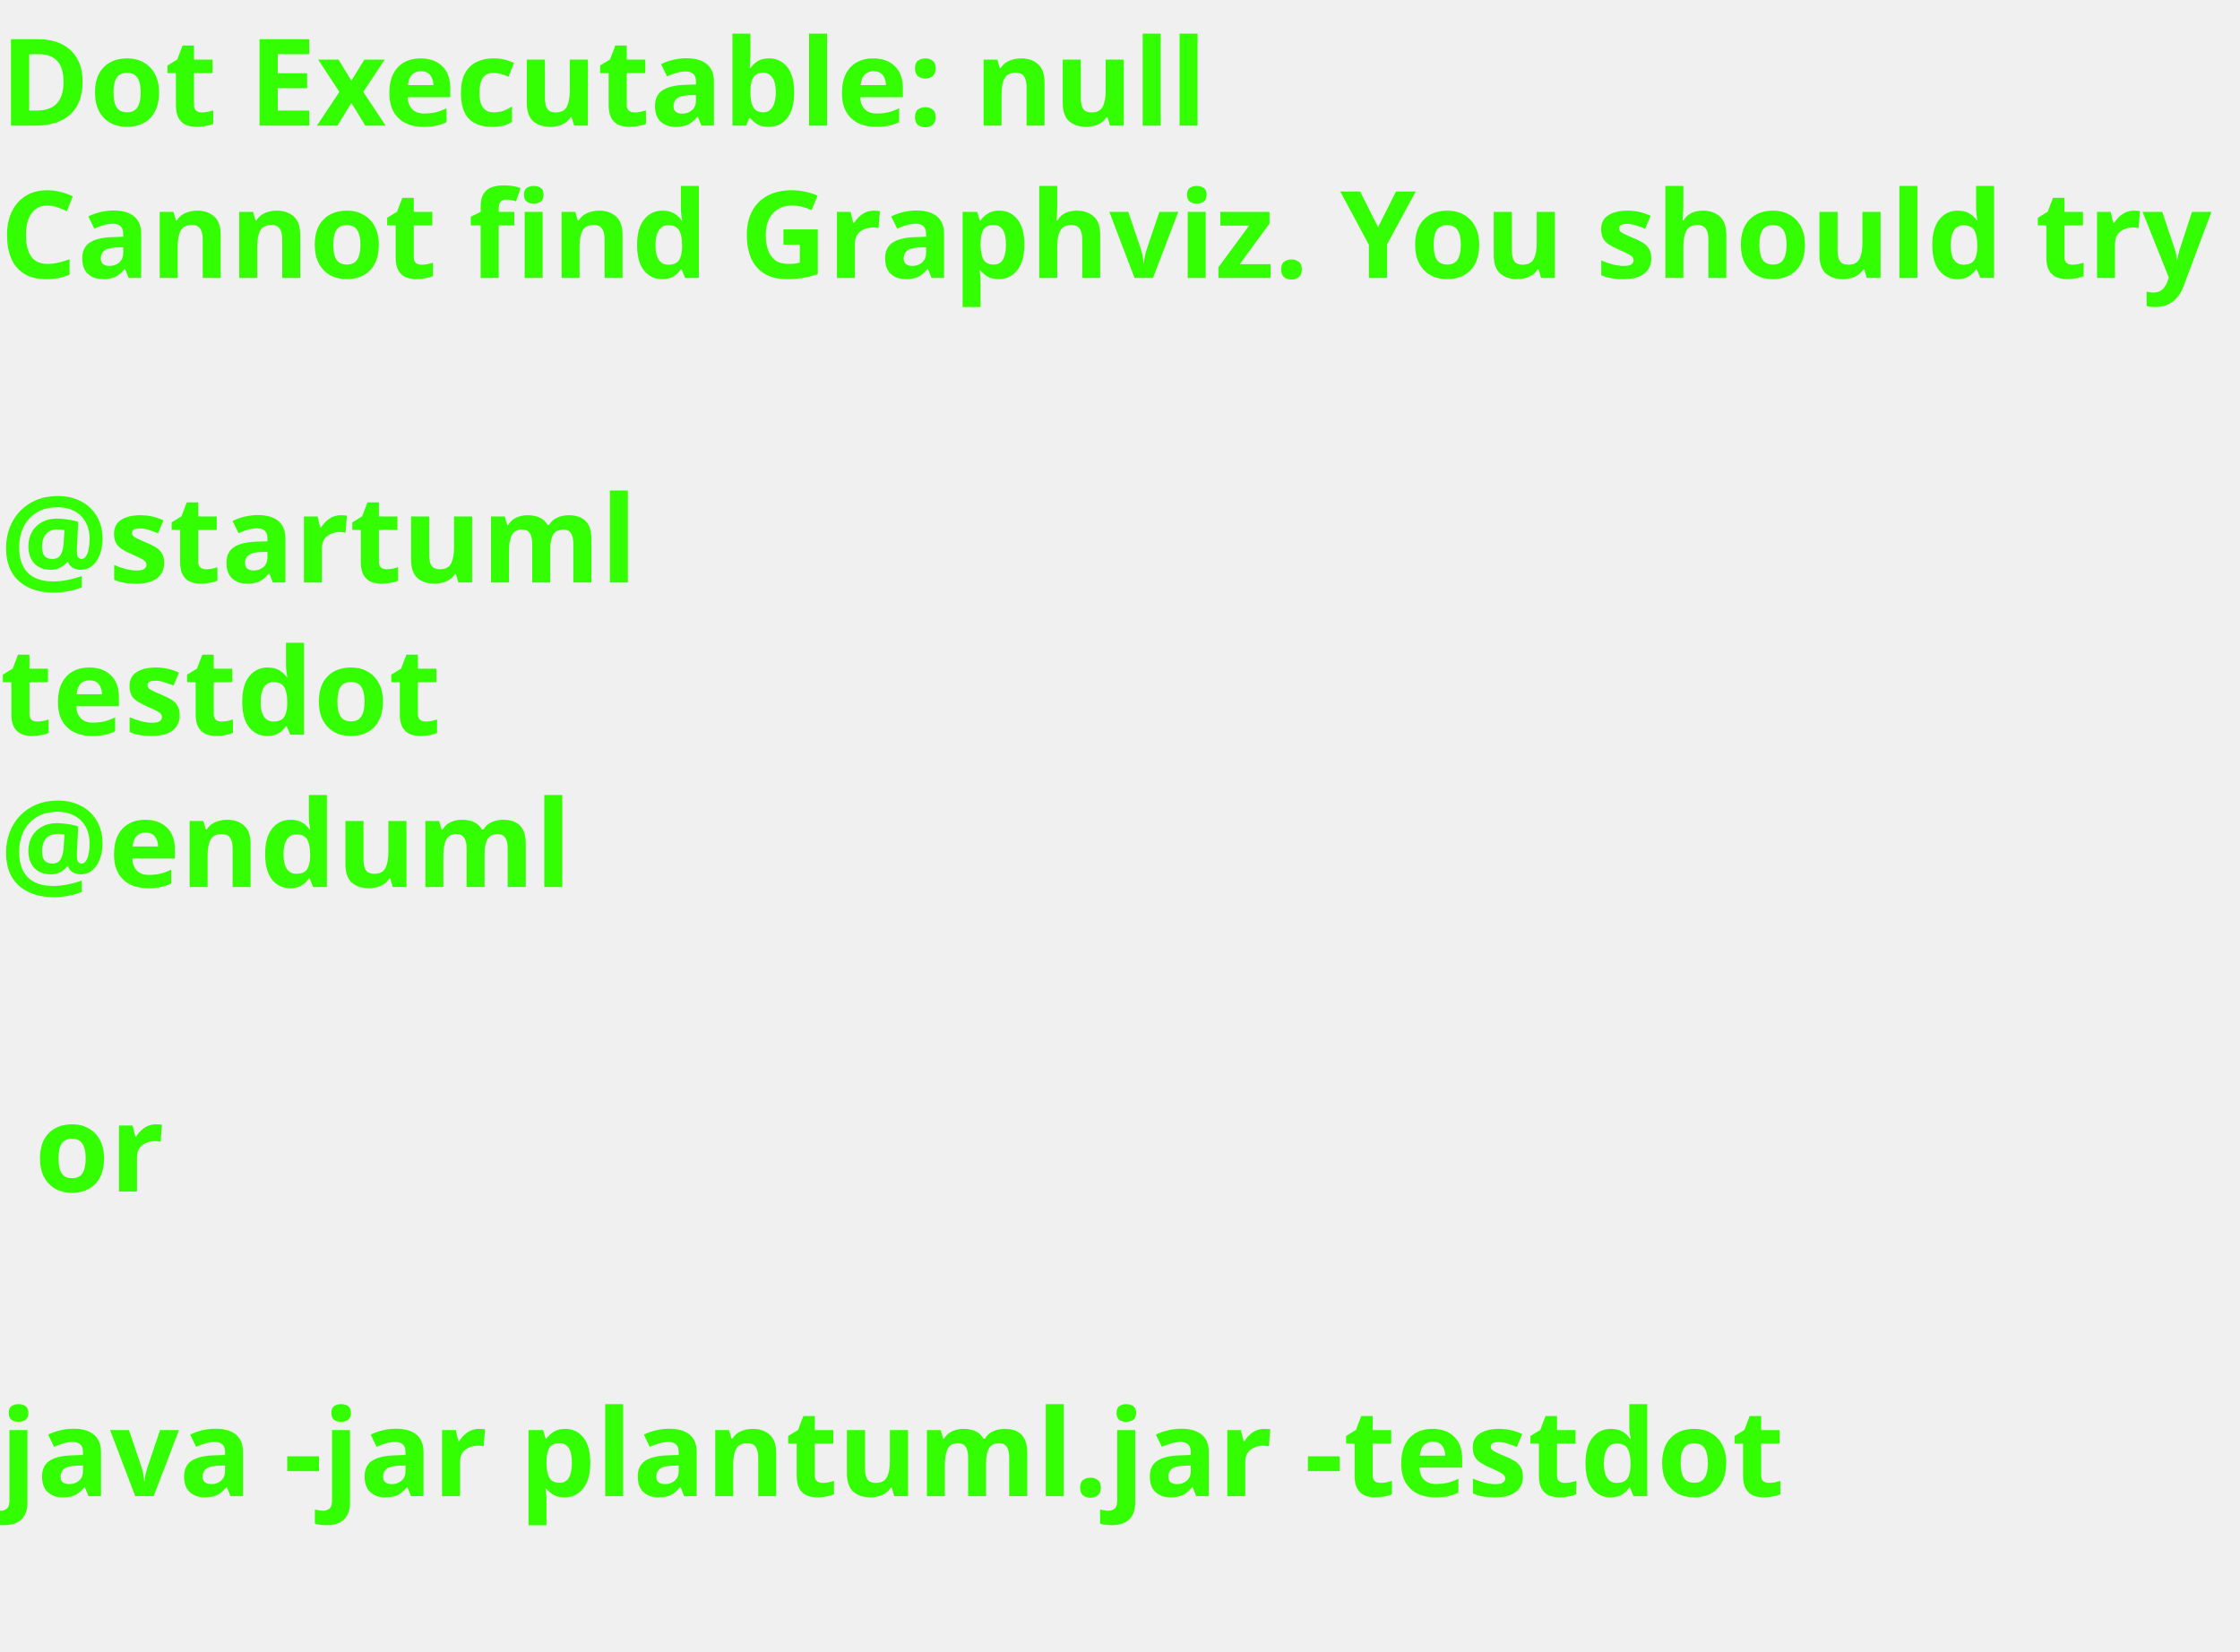
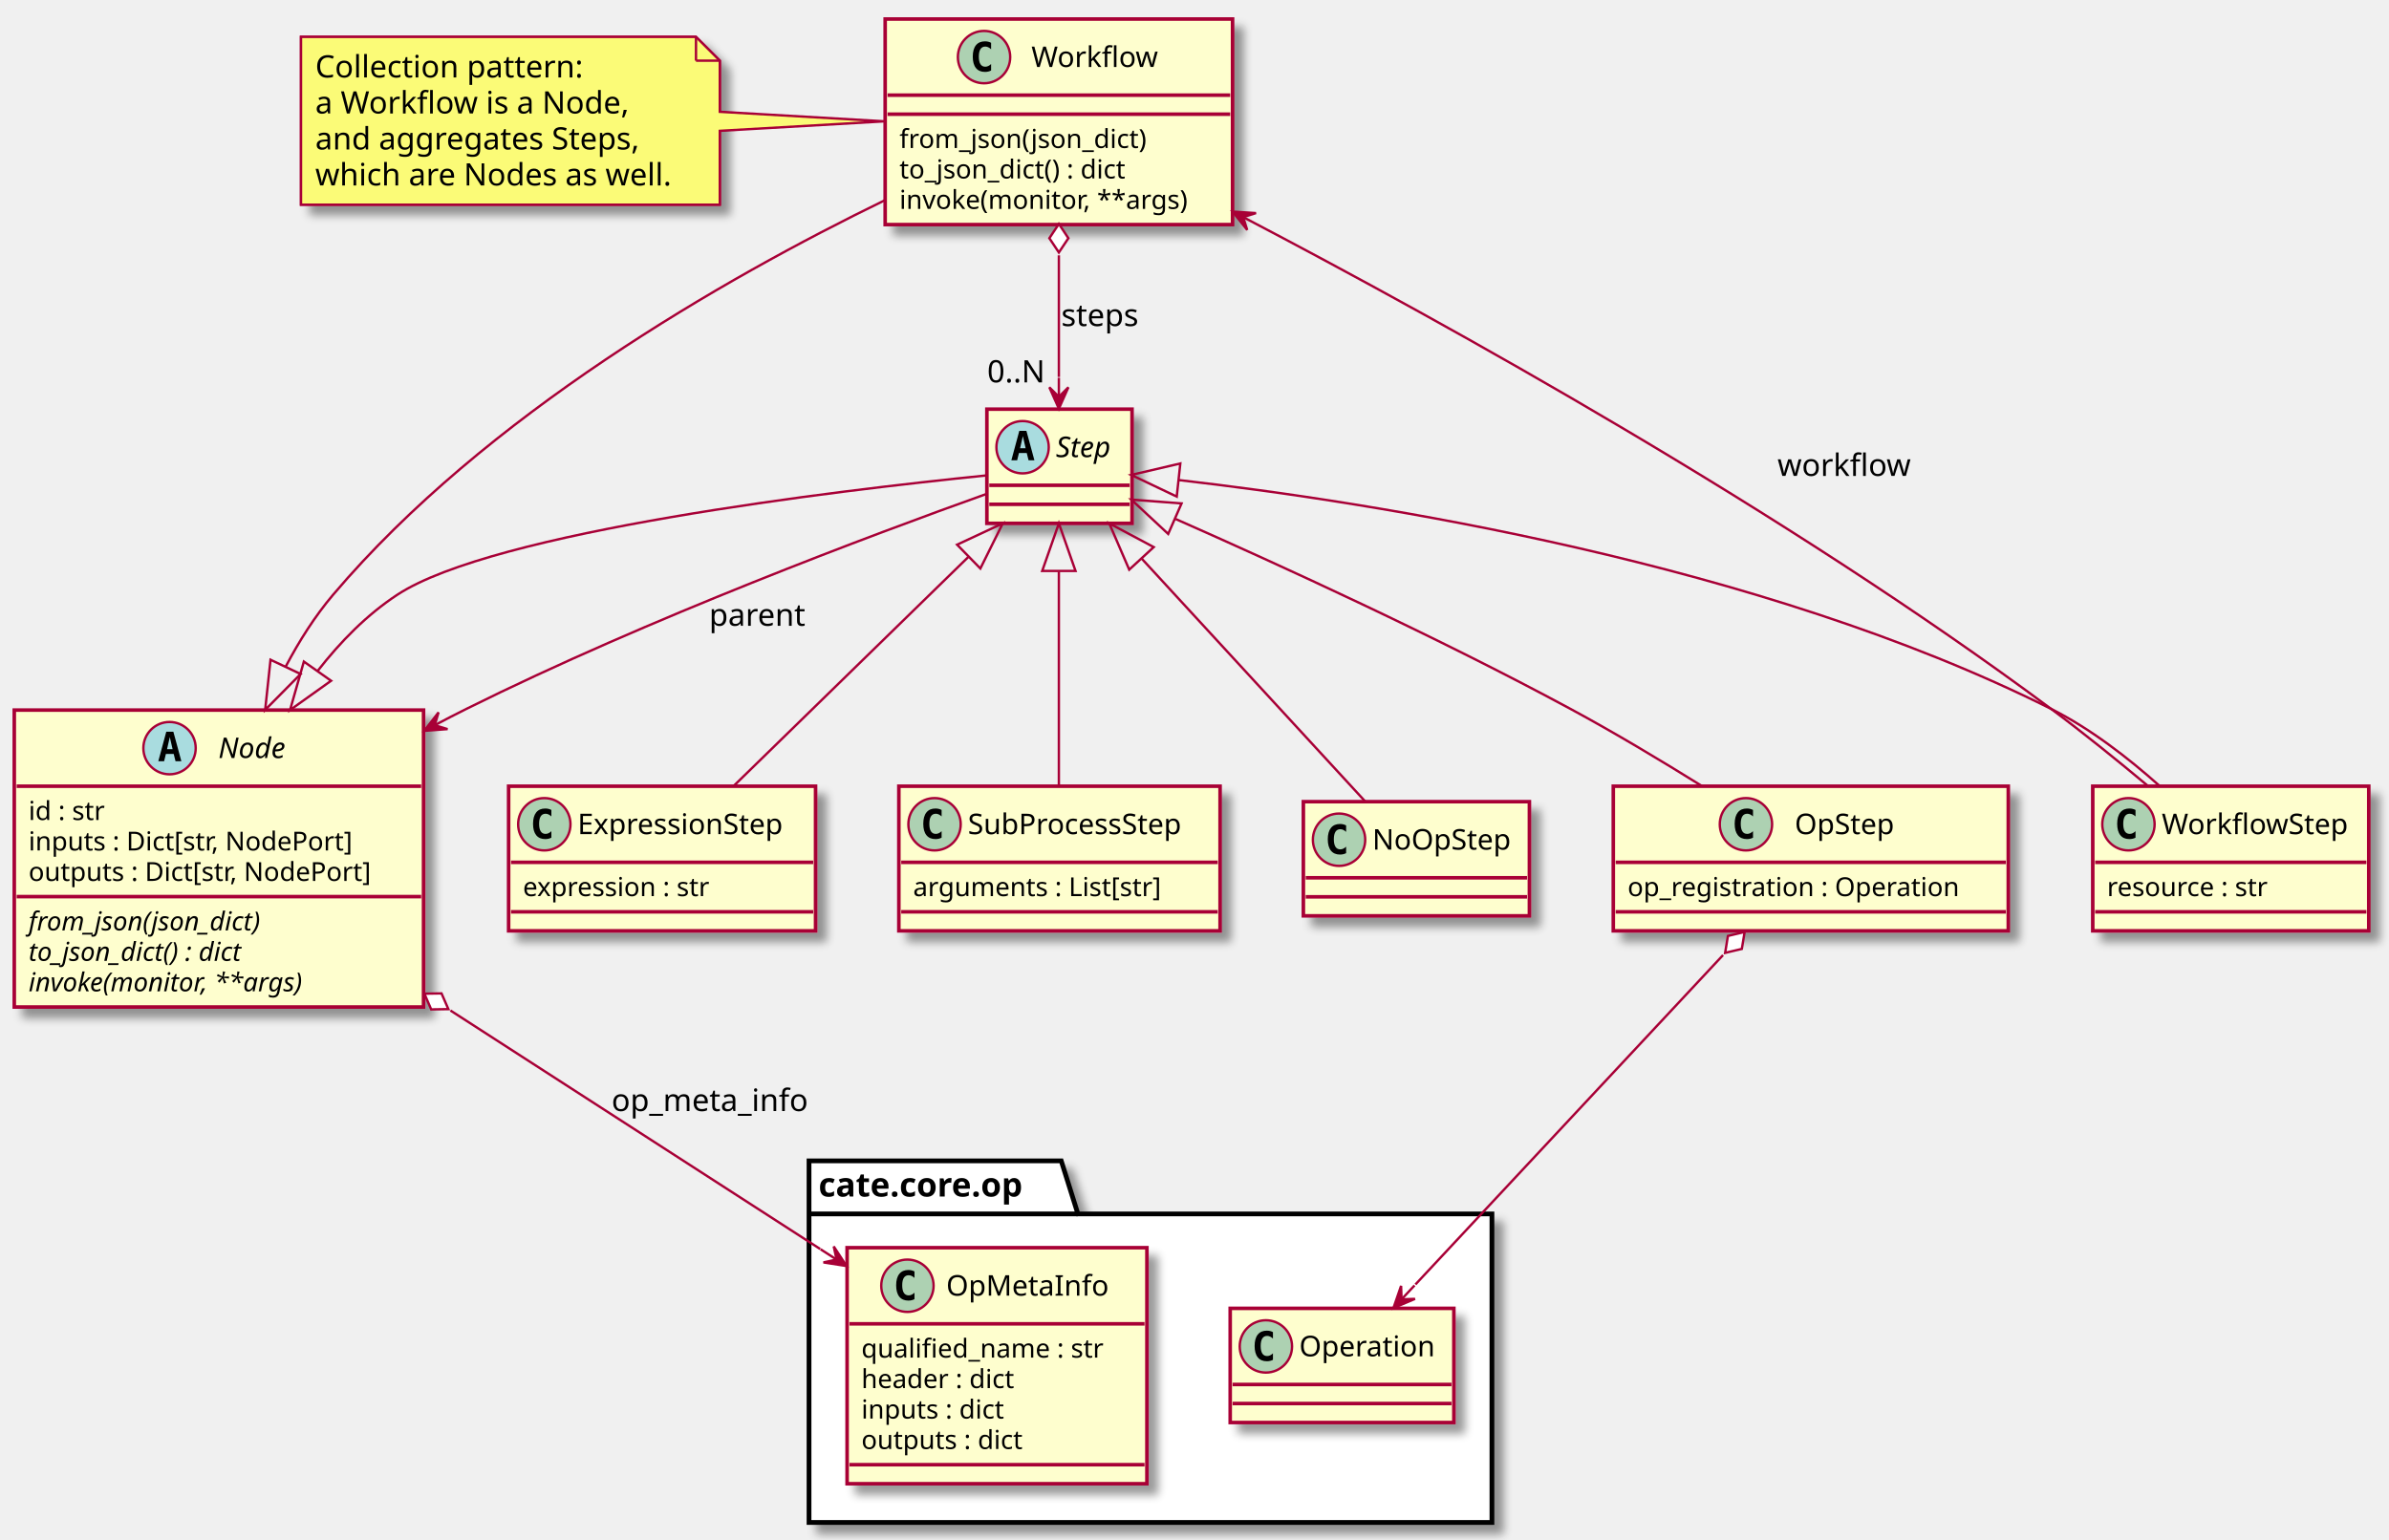
- <svg xmlns="http://www.w3.org/2000/svg" height="191px" style="width:259px;height:191px;background:#000000;" version="1.1" viewBox="0 0 259 191" width="259px">
-   <defs />
+ <svg xmlns="http://www.w3.org/2000/svg" height="647px" style="width:1004px;height:647px;" version="1.1" viewBox="0 0 1004 647" width="1004px">
+   <defs>
+     <filter height="300%" id="f1" width="300%" x="-1" y="-1">
+       <feGaussianBlur result="blurOut" stdDeviation="2.0" />
+       <feColorMatrix in="blurOut" result="blurOut2" type="matrix" values="0 0 0 0 0 0 0 0 0 0 0 0 0 0 0 0 0 0 .4 0" />
+       <feOffset dx="4.0" dy="4.0" in="blurOut2" result="blurOut3" />
+       <feBlend in="SourceGraphic" in2="blurOut3" mode="normal" />
+     </filter>
+   </defs>
  <g>
-     <text fill="#33FF02" font-family="sans-serif" font-size="14" font-weight="bold" lengthAdjust="spacingAndGlyphs" textLength="140" x="0" y="14.533">Dot Executable: null</text>
-     <text fill="#33FF02" font-family="sans-serif" font-size="14" font-weight="bold" lengthAdjust="spacingAndGlyphs" textLength="258" x="0" y="32.143">Cannot find Graphviz. You should try</text>
-     <text fill="#33FF02" font-family="sans-serif" font-size="14" font-weight="bold" lengthAdjust="spacingAndGlyphs" textLength="0" x="4" y="49.752" />
-     <text fill="#33FF02" font-family="sans-serif" font-size="14" font-weight="bold" lengthAdjust="spacingAndGlyphs" textLength="71" x="0" y="67.361">@startuml</text>
-     <text fill="#33FF02" font-family="sans-serif" font-size="14" font-weight="bold" lengthAdjust="spacingAndGlyphs" textLength="50" x="0" y="84.971">testdot</text>
-     <text fill="#33FF02" font-family="sans-serif" font-size="14" font-weight="bold" lengthAdjust="spacingAndGlyphs" textLength="66" x="0" y="102.58">@enduml</text>
-     <text fill="#33FF02" font-family="sans-serif" font-size="14" font-weight="bold" lengthAdjust="spacingAndGlyphs" textLength="0" x="4" y="120.189" />
-     <text fill="#33FF02" font-family="sans-serif" font-size="14" font-weight="bold" lengthAdjust="spacingAndGlyphs" textLength="15" x="4" y="137.799">or</text>
-     <text fill="#33FF02" font-family="sans-serif" font-size="14" font-weight="bold" lengthAdjust="spacingAndGlyphs" textLength="0" x="4" y="155.408" />
-     <text fill="#33FF02" font-family="sans-serif" font-size="14" font-weight="bold" lengthAdjust="spacingAndGlyphs" textLength="201" x="0" y="173.018">java -jar plantuml.jar -testdot</text>
-     <text fill="#33FF02" font-family="sans-serif" font-size="14" font-weight="bold" lengthAdjust="spacingAndGlyphs" textLength="0" x="4" y="190.627" />
+     <polygon fill="#FFFFFF" filter="url(#f1)" points="340,488,446,488,453,510.297,627,510.297,627,640,340,640,340,488" style="stroke: #000000; stroke-width: 2.0;" />
+     <line style="stroke: #000000; stroke-width: 2.0;" x1="340" x2="453" y1="510.297" y2="510.297" />
+     <text fill="#000000" font-family="sans-serif" font-size="14" font-weight="bold" lengthAdjust="spacingAndGlyphs" textLength="100" x="344" y="502.995">cate.core.op</text>
+     <rect fill="#FEFECE" filter="url(#f1)" height="99.219" style="stroke: #A80036; stroke-width: 1.5;" width="126" x="356" y="524.5" />
+     <ellipse cx="381.35" cy="540.5" fill="#ADD1B2" rx="11" ry="11" style="stroke: #A80036; stroke-width: 1.0;" />
+     <path d="M384.319,546.141 Q383.741,546.438 383.1,546.586 Q382.459,546.734 381.756,546.734 Q379.256,546.734 377.936,545.086 Q376.616,543.438 376.616,540.312 Q376.616,537.188 377.936,535.531 Q379.256,533.875 381.756,533.875 Q382.459,533.875 383.108,534.031 Q383.756,534.188 384.319,534.484 L384.319,537.203 Q383.694,536.625 383.1,536.352 Q382.506,536.078 381.881,536.078 Q380.538,536.078 379.85,537.148 Q379.163,538.219 379.163,540.312 Q379.163,542.406 379.85,543.477 Q380.538,544.547 381.881,544.547 Q382.506,544.547 383.1,544.273 Q383.694,544 384.319,543.422 L384.319,546.141 Z " />
+     <text fill="#000000" font-family="sans-serif" font-size="12" lengthAdjust="spacingAndGlyphs" textLength="71" x="397.65" y="544.654">OpMetaInfo</text>
+     <line style="stroke: #A80036; stroke-width: 1.5;" x1="357" x2="481" y1="556.5" y2="556.5" />
+     <text fill="#000000" font-family="sans-serif" font-size="11" lengthAdjust="spacingAndGlyphs" textLength="114" x="362" y="570.71">qualified_name : str</text>
+     <text fill="#000000" font-family="sans-serif" font-size="11" lengthAdjust="spacingAndGlyphs" textLength="72" x="362" y="583.515">header : dict</text>
+     <text fill="#000000" font-family="sans-serif" font-size="11" lengthAdjust="spacingAndGlyphs" textLength="67" x="362" y="596.32">inputs : dict</text>
+     <text fill="#000000" font-family="sans-serif" font-size="11" lengthAdjust="spacingAndGlyphs" textLength="75" x="362" y="609.125">outputs : dict</text>
+     <line style="stroke: #A80036; stroke-width: 1.5;" x1="357" x2="481" y1="615.719" y2="615.719" />
+     <rect fill="#FEFECE" filter="url(#f1)" height="48" style="stroke: #A80036; stroke-width: 1.5;" width="94" x="517" y="550" />
+     <ellipse cx="532" cy="566" fill="#ADD1B2" rx="11" ry="11" style="stroke: #A80036; stroke-width: 1.0;" />
+     <path d="M534.969,571.641 Q534.391,571.938 533.75,572.086 Q533.109,572.234 532.406,572.234 Q529.906,572.234 528.586,570.586 Q527.266,568.938 527.266,565.812 Q527.266,562.688 528.586,561.031 Q529.906,559.375 532.406,559.375 Q533.109,559.375 533.758,559.531 Q534.406,559.688 534.969,559.984 L534.969,562.703 Q534.344,562.125 533.75,561.852 Q533.156,561.578 532.531,561.578 Q531.188,561.578 530.5,562.648 Q529.812,563.719 529.812,565.812 Q529.812,567.906 530.5,568.977 Q531.188,570.047 532.531,570.047 Q533.156,570.047 533.75,569.773 Q534.344,569.5 534.969,568.922 L534.969,571.641 Z " />
+     <text fill="#000000" font-family="sans-serif" font-size="12" lengthAdjust="spacingAndGlyphs" textLength="62" x="546" y="570.154">Operation</text>
+     <line style="stroke: #A80036; stroke-width: 1.5;" x1="518" x2="610" y1="582" y2="582" />
+     <line style="stroke: #A80036; stroke-width: 1.5;" x1="518" x2="610" y1="590" y2="590" />
+     <rect fill="#FEFECE" filter="url(#f1)" height="124.828" style="stroke: #A80036; stroke-width: 1.5;" width="172" x="6" y="298.5" />
+     <ellipse cx="71.25" cy="314.5" fill="#A9DCDF" rx="11" ry="11" style="stroke: #A80036; stroke-width: 1.0;" />
+     <path d="M71.359,309.844 L70.203,314.922 L72.531,314.922 L71.359,309.844 Z M69.875,307.609 L72.859,307.609 L76.219,320 L73.766,320 L73,316.938 L69.719,316.938 L68.969,320 L66.531,320 L69.875,307.609 Z " />
+     <text fill="#000000" font-family="sans-serif" font-size="12" font-style="italic" lengthAdjust="spacingAndGlyphs" textLength="33" x="91.75" y="318.654">Node</text>
+     <line style="stroke: #A80036; stroke-width: 1.5;" x1="7" x2="177" y1="330.5" y2="330.5" />
+     <text fill="#000000" font-family="sans-serif" font-size="11" lengthAdjust="spacingAndGlyphs" textLength="38" x="12" y="344.71">id : str</text>
+     <text fill="#000000" font-family="sans-serif" font-size="11" lengthAdjust="spacingAndGlyphs" textLength="152" x="12" y="357.515">inputs : Dict[str, NodePort]</text>
+     <text fill="#000000" font-family="sans-serif" font-size="11" lengthAdjust="spacingAndGlyphs" textLength="160" x="12" y="370.32">outputs : Dict[str, NodePort]</text>
+     <line style="stroke: #A80036; stroke-width: 1.5;" x1="7" x2="177" y1="376.914" y2="376.914" />
+     <text fill="#000000" font-family="sans-serif" font-size="11" font-style="italic" lengthAdjust="spacingAndGlyphs" textLength="113" x="12" y="391.125">from_json(json_dict)</text>
+     <text fill="#000000" font-family="sans-serif" font-size="11" font-style="italic" lengthAdjust="spacingAndGlyphs" textLength="106" x="12" y="403.929">to_json_dict() : dict</text>
+     <text fill="#000000" font-family="sans-serif" font-size="11" font-style="italic" lengthAdjust="spacingAndGlyphs" textLength="134" x="12" y="416.734">invoke(monitor, **args)</text>
+     <rect fill="#FEFECE" filter="url(#f1)" height="86.414" style="stroke: #A80036; stroke-width: 1.5;" width="146" x="372" y="8" />
+     <ellipse cx="413.55" cy="24" fill="#ADD1B2" rx="11" ry="11" style="stroke: #A80036; stroke-width: 1.0;" />
+     <path d="M416.519,29.641 Q415.941,29.938 415.3,30.086 Q414.659,30.234 413.956,30.234 Q411.456,30.234 410.136,28.586 Q408.816,26.938 408.816,23.812 Q408.816,20.688 410.136,19.031 Q411.456,17.375 413.956,17.375 Q414.659,17.375 415.308,17.531 Q415.956,17.688 416.519,17.984 L416.519,20.703 Q415.894,20.125 415.3,19.852 Q414.706,19.578 414.081,19.578 Q412.738,19.578 412.05,20.648 Q411.363,21.719 411.363,23.812 Q411.363,25.906 412.05,26.977 Q412.738,28.047 414.081,28.047 Q414.706,28.047 415.3,27.773 Q415.894,27.5 416.519,26.922 L416.519,29.641 Z " />
+     <text fill="#000000" font-family="sans-serif" font-size="12" lengthAdjust="spacingAndGlyphs" textLength="55" x="433.45" y="28.154">Workflow</text>
+     <line style="stroke: #A80036; stroke-width: 1.5;" x1="373" x2="517" y1="40" y2="40" />
+     <line style="stroke: #A80036; stroke-width: 1.5;" x1="373" x2="517" y1="48" y2="48" />
+     <text fill="#000000" font-family="sans-serif" font-size="11" lengthAdjust="spacingAndGlyphs" textLength="115" x="378" y="62.21">from_json(json_dict)</text>
+     <text fill="#000000" font-family="sans-serif" font-size="11" lengthAdjust="spacingAndGlyphs" textLength="107" x="378" y="75.015">to_json_dict() : dict</text>
+     <text fill="#000000" font-family="sans-serif" font-size="11" lengthAdjust="spacingAndGlyphs" textLength="134" x="378" y="87.82">invoke(monitor, **args)</text>
+     <rect fill="#FEFECE" filter="url(#f1)" height="48" style="stroke: #A80036; stroke-width: 1.5;" width="61" x="414.75" y="172" />
+     <ellipse cx="429.75" cy="188" fill="#A9DCDF" rx="11" ry="11" style="stroke: #A80036; stroke-width: 1.0;" />
+     <path d="M429.859,183.344 L428.703,188.422 L431.031,188.422 L429.859,183.344 Z M428.375,181.109 L431.359,181.109 L434.719,193.5 L432.266,193.5 L431.5,190.438 L428.219,190.438 L427.469,193.5 L425.031,193.5 L428.375,181.109 Z " />
+     <text fill="#000000" font-family="sans-serif" font-size="12" font-style="italic" lengthAdjust="spacingAndGlyphs" textLength="29" x="443.75" y="192.154">Step</text>
+     <line style="stroke: #A80036; stroke-width: 1.5;" x1="415.75" x2="474.75" y1="204" y2="204" />
+     <line style="stroke: #A80036; stroke-width: 1.5;" x1="415.75" x2="474.75" y1="212" y2="212" />
+     <rect fill="#FEFECE" filter="url(#f1)" height="60.805" style="stroke: #A80036; stroke-width: 1.5;" width="116" x="879.5" y="330.5" />
+     <ellipse cx="894.5" cy="346.5" fill="#ADD1B2" rx="11" ry="11" style="stroke: #A80036; stroke-width: 1.0;" />
+     <path d="M897.469,352.141 Q896.891,352.438 896.25,352.586 Q895.609,352.734 894.906,352.734 Q892.406,352.734 891.086,351.086 Q889.766,349.438 889.766,346.312 Q889.766,343.188 891.086,341.531 Q892.406,339.875 894.906,339.875 Q895.609,339.875 896.258,340.031 Q896.906,340.188 897.469,340.484 L897.469,343.203 Q896.844,342.625 896.25,342.352 Q895.656,342.078 895.031,342.078 Q893.688,342.078 893,343.148 Q892.312,344.219 892.312,346.312 Q892.312,348.406 893,349.477 Q893.688,350.547 895.031,350.547 Q895.656,350.547 896.25,350.273 Q896.844,350 897.469,349.422 L897.469,352.141 Z " />
+     <text fill="#000000" font-family="sans-serif" font-size="12" lengthAdjust="spacingAndGlyphs" textLength="84" x="908.5" y="350.654">WorkflowStep</text>
+     <line style="stroke: #A80036; stroke-width: 1.5;" x1="880.5" x2="994.5" y1="362.5" y2="362.5" />
+     <text fill="#000000" font-family="sans-serif" font-size="11" lengthAdjust="spacingAndGlyphs" textLength="79" x="885.5" y="376.71">resource : str</text>
+     <line style="stroke: #A80036; stroke-width: 1.5;" x1="880.5" x2="994.5" y1="383.305" y2="383.305" />
+     <rect fill="#FEFECE" filter="url(#f1)" height="60.805" style="stroke: #A80036; stroke-width: 1.5;" width="166" x="678" y="330.5" />
+     <ellipse cx="733.75" cy="346.5" fill="#ADD1B2" rx="11" ry="11" style="stroke: #A80036; stroke-width: 1.0;" />
+     <path d="M736.719,352.141 Q736.141,352.438 735.5,352.586 Q734.859,352.734 734.156,352.734 Q731.656,352.734 730.336,351.086 Q729.016,349.438 729.016,346.312 Q729.016,343.188 730.336,341.531 Q731.656,339.875 734.156,339.875 Q734.859,339.875 735.508,340.031 Q736.156,340.188 736.719,340.484 L736.719,343.203 Q736.094,342.625 735.5,342.352 Q734.906,342.078 734.281,342.078 Q732.938,342.078 732.25,343.148 Q731.562,344.219 731.562,346.312 Q731.562,348.406 732.25,349.477 Q732.938,350.547 734.281,350.547 Q734.906,350.547 735.5,350.273 Q736.094,350 736.719,349.422 L736.719,352.141 Z " />
+     <text fill="#000000" font-family="sans-serif" font-size="12" lengthAdjust="spacingAndGlyphs" textLength="46" x="754.25" y="350.654">OpStep</text>
+     <line style="stroke: #A80036; stroke-width: 1.5;" x1="679" x2="843" y1="362.5" y2="362.5" />
+     <text fill="#000000" font-family="sans-serif" font-size="11" lengthAdjust="spacingAndGlyphs" textLength="154" x="684" y="376.71">op_registration : Operation</text>
+     <line style="stroke: #A80036; stroke-width: 1.5;" x1="679" x2="843" y1="383.305" y2="383.305" />
+     <rect fill="#FEFECE" filter="url(#f1)" height="60.805" style="stroke: #A80036; stroke-width: 1.5;" width="129" x="213.75" y="330.5" />
+     <ellipse cx="228.75" cy="346.5" fill="#ADD1B2" rx="11" ry="11" style="stroke: #A80036; stroke-width: 1.0;" />
+     <path d="M231.719,352.141 Q231.141,352.438 230.5,352.586 Q229.859,352.734 229.156,352.734 Q226.656,352.734 225.336,351.086 Q224.016,349.438 224.016,346.312 Q224.016,343.188 225.336,341.531 Q226.656,339.875 229.156,339.875 Q229.859,339.875 230.508,340.031 Q231.156,340.188 231.719,340.484 L231.719,343.203 Q231.094,342.625 230.5,342.352 Q229.906,342.078 229.281,342.078 Q227.938,342.078 227.25,343.148 Q226.562,344.219 226.562,346.312 Q226.562,348.406 227.25,349.477 Q227.938,350.547 229.281,350.547 Q229.906,350.547 230.5,350.273 Q231.094,350 231.719,349.422 L231.719,352.141 Z " />
+     <text fill="#000000" font-family="sans-serif" font-size="12" lengthAdjust="spacingAndGlyphs" textLength="97" x="242.75" y="350.654">ExpressionStep</text>
+     <line style="stroke: #A80036; stroke-width: 1.5;" x1="214.75" x2="341.75" y1="362.5" y2="362.5" />
+     <text fill="#000000" font-family="sans-serif" font-size="11" lengthAdjust="spacingAndGlyphs" textLength="91" x="219.75" y="376.71">expression : str</text>
+     <line style="stroke: #A80036; stroke-width: 1.5;" x1="214.75" x2="341.75" y1="383.305" y2="383.305" />
+     <rect fill="#FEFECE" filter="url(#f1)" height="60.805" style="stroke: #A80036; stroke-width: 1.5;" width="135" x="377.75" y="330.5" />
+     <ellipse cx="392.75" cy="346.5" fill="#ADD1B2" rx="11" ry="11" style="stroke: #A80036; stroke-width: 1.0;" />
+     <path d="M395.719,352.141 Q395.141,352.438 394.5,352.586 Q393.859,352.734 393.156,352.734 Q390.656,352.734 389.336,351.086 Q388.016,349.438 388.016,346.312 Q388.016,343.188 389.336,341.531 Q390.656,339.875 393.156,339.875 Q393.859,339.875 394.508,340.031 Q395.156,340.188 395.719,340.484 L395.719,343.203 Q395.094,342.625 394.5,342.352 Q393.906,342.078 393.281,342.078 Q391.938,342.078 391.25,343.148 Q390.562,344.219 390.562,346.312 Q390.562,348.406 391.25,349.477 Q391.938,350.547 393.281,350.547 Q393.906,350.547 394.5,350.273 Q395.094,350 395.719,349.422 L395.719,352.141 Z " />
+     <text fill="#000000" font-family="sans-serif" font-size="12" lengthAdjust="spacingAndGlyphs" textLength="103" x="406.75" y="350.654">SubProcessStep</text>
+     <line style="stroke: #A80036; stroke-width: 1.5;" x1="378.75" x2="511.75" y1="362.5" y2="362.5" />
+     <text fill="#000000" font-family="sans-serif" font-size="11" lengthAdjust="spacingAndGlyphs" textLength="118" x="383.75" y="376.71">arguments : List[str]</text>
+     <line style="stroke: #A80036; stroke-width: 1.5;" x1="378.75" x2="511.75" y1="383.305" y2="383.305" />
+     <rect fill="#FEFECE" filter="url(#f1)" height="48" style="stroke: #A80036; stroke-width: 1.5;" width="95" x="547.75" y="337" />
+     <ellipse cx="562.75" cy="353" fill="#ADD1B2" rx="11" ry="11" style="stroke: #A80036; stroke-width: 1.0;" />
+     <path d="M565.719,358.641 Q565.141,358.938 564.5,359.086 Q563.859,359.234 563.156,359.234 Q560.656,359.234 559.336,357.586 Q558.016,355.938 558.016,352.812 Q558.016,349.688 559.336,348.031 Q560.656,346.375 563.156,346.375 Q563.859,346.375 564.508,346.531 Q565.156,346.688 565.719,346.984 L565.719,349.703 Q565.094,349.125 564.5,348.852 Q563.906,348.578 563.281,348.578 Q561.938,348.578 561.25,349.648 Q560.562,350.719 560.562,352.812 Q560.562,354.906 561.25,355.977 Q561.938,357.047 563.281,357.047 Q563.906,357.047 564.5,356.773 Q565.094,356.5 565.719,355.922 L565.719,358.641 Z " />
+     <text fill="#000000" font-family="sans-serif" font-size="12" lengthAdjust="spacingAndGlyphs" textLength="63" x="576.75" y="357.154">NoOpStep</text>
+     <line style="stroke: #A80036; stroke-width: 1.5;" x1="548.75" x2="641.75" y1="369" y2="369" />
+     <line style="stroke: #A80036; stroke-width: 1.5;" x1="548.75" x2="641.75" y1="377" y2="377" />
+     <polygon fill="#FBFB77" filter="url(#f1)" points="126.5,15.5,126.5,86.031,302.5,86.031,302.5,25.5,292.5,15.5,126.5,15.5" style="stroke: #A80036; stroke-width: 1.0;" />
+     <polygon fill="#FBFB77" points="126.5,15.5,126.5,86.031,302.5,86.031,302.5,55,371.863,51,302.5,47,302.5,25.5,292.5,15.5,126.5,15.5" style="stroke: #A80036; stroke-width: 1.0;" />
+     <line style="stroke: #A80036; stroke-width: 1.0;" x1="292.5" x2="292.5" y1="15.5" y2="25.5" />
+     <line style="stroke: #A80036; stroke-width: 1.0;" x1="302.5" x2="292.5" y1="25.5" y2="25.5" />
+     <text fill="#000000" font-family="sans-serif" font-size="13" lengthAdjust="spacingAndGlyphs" textLength="117" x="132.5" y="32.567">Collection pattern:</text>
+     <text fill="#000000" font-family="sans-serif" font-size="13" lengthAdjust="spacingAndGlyphs" textLength="135" x="132.5" y="47.7">a Workflow is a Node,</text>
+     <text fill="#000000" font-family="sans-serif" font-size="13" lengthAdjust="spacingAndGlyphs" textLength="146" x="132.5" y="62.833">and aggregates Steps,</text>
+     <text fill="#000000" font-family="sans-serif" font-size="13" lengthAdjust="spacingAndGlyphs" textLength="155" x="132.5" y="77.965">which are Nodes as well.</text>
+     <path d="M120.089,280.18 C125.751,269.425 132.361,259.011 140,250 C203.994,174.519 303.97,117.239 371.872,84.17 " fill="none" style="stroke: #A80036; stroke-width: 1.0;" />
+     <polygon fill="none" points="126.337,283.342,111.441,298.413,113.687,277.343,126.337,283.342" style="stroke: #A80036; stroke-width: 1.0;" />
+     <path d="M133.51,282.018 C143.06,269.747 154.232,258.372 167,250 C207.574,223.395 351.006,206.296 414.44,199.87 " fill="none" style="stroke: #A80036; stroke-width: 1.0;" />
+     <polygon fill="none" points="139.141,286.18,121.892,298.489,127.7,278.111,139.141,286.18" style="stroke: #A80036; stroke-width: 1.0;" />
+     <path d="M414.453,207.682 C366.834,224.71 272.44,259.988 196,298 C191.624,300.176 187.185,302.468 182.73,304.838 " fill="none" style="stroke: #A80036; stroke-width: 1.0;" />
+     <polygon fill="#A80036" points="178.273,307.231,188.095,306.497,182.678,304.866,184.31,299.449,178.273,307.231" style="stroke: #A80036; stroke-width: 1.0;" />
+     <text fill="#000000" font-family="sans-serif" font-size="13" lengthAdjust="spacingAndGlyphs" textLength="42" x="298" y="263.067">parent</text>
+     <path d="M495.297,201.794 C576.278,211.094 738.929,236.378 862,298 C878.466,306.244 894.506,318.708 907.499,330.304 " fill="none" style="stroke: #A80036; stroke-width: 1.0;" />
+     <polygon fill="none" points="494.536,208.753,475.403,199.647,496.039,194.834,494.536,208.753" style="stroke: #A80036; stroke-width: 1.0;" />
+     <path d="M494.015,218.153 C538.097,237.616 604.294,267.938 660,298 C678.378,307.918 698.06,319.717 715.123,330.348 " fill="none" style="stroke: #A80036; stroke-width: 1.0;" />
+     <polygon fill="none" points="490.946,224.451,475.435,210.015,496.563,211.627,490.946,224.451" style="stroke: #A80036; stroke-width: 1.0;" />
+     <path d="M406.935,234.154 C377.022,263.35 335.925,303.463 308.238,330.486 " fill="none" style="stroke: #A80036; stroke-width: 1.0;" />
+     <polygon fill="none" points="402.225,228.969,421.427,220.008,412.004,238.987,402.225,228.969" style="stroke: #A80036; stroke-width: 1.0;" />
+     <path d="M445,240.328 C445,268.808 445,305.322 445,330.486 " fill="none" style="stroke: #A80036; stroke-width: 1.0;" />
+     <polygon fill="none" points="438,240.008,445,220.008,452,240.008,438,240.008" style="stroke: #A80036; stroke-width: 1.0;" />
+     <path d="M479.776,234.79 C508.803,266.332 549.246,310.281 573.692,336.846 " fill="none" style="stroke: #A80036; stroke-width: 1.0;" />
+     <polygon fill="none" points="474.565,239.465,466.173,220.008,484.867,229.985,474.565,239.465" style="stroke: #A80036; stroke-width: 1.0;" />
+     <path d="M902.494,330.22 C889.966,319.746 875.557,308.081 862,298 C750.345,214.972 608.727,136.46 522.584,91.341 " fill="none" style="stroke: #A80036; stroke-width: 1.0;" />
+     <polygon fill="#A80036" points="518.014,88.951,524.136,96.666,522.445,91.268,527.843,89.577,518.014,88.951" style="stroke: #A80036; stroke-width: 1.0;" />
+     <text fill="#000000" font-family="sans-serif" font-size="13" lengthAdjust="spacingAndGlyphs" textLength="53" x="747" y="200.067">workflow</text>
+     <path d="M724.112,401.509 C686.815,441.457 629.825,502.497 594.85,539.958 " fill="none" style="stroke: #A80036; stroke-width: 1.0;" />
+     <polygon fill="#A80036" points="585.603,549.862,594.668,546.013,589.015,546.207,588.821,540.554,585.603,549.862" style="stroke: #A80036; stroke-width: 1.0;" />
+     <line style="stroke: #A80036; stroke-width: 1.0;" x1="589.015" x2="594.475" y1="546.207" y2="540.359" />
+     <polygon fill="#FFFFFF" points="733.193,391.784,726.175,393.44,725.004,400.556,732.023,398.899,733.193,391.784" style="stroke: #A80036; stroke-width: 1.0;" />
+     <path d="M189.302,424.785 C239.063,456.894 298.666,495.353 344.686,525.048 " fill="none" style="stroke: #A80036; stroke-width: 1.0;" />
+     <polygon fill="#A80036" points="355.78,532.206,350.387,523.965,351.579,529.495,346.049,530.687,355.78,532.206" style="stroke: #A80036; stroke-width: 1.0;" />
+     <line style="stroke: #A80036; stroke-width: 1.0;" x1="351.579" x2="344.856" y1="529.495" y2="525.158" />
+     <polygon fill="#FFFFFF" points="178.343,417.714,181.216,424.328,188.427,424.22,185.553,417.606,178.343,417.714" style="stroke: #A80036; stroke-width: 1.0;" />
+     <text fill="#000000" font-family="sans-serif" font-size="13" lengthAdjust="spacingAndGlyphs" textLength="87" x="257" y="467.067">op_meta_info</text>
+     <path d="M445,107.346 C445,124.494 445,142.951 445,158.484 " fill="none" style="stroke: #A80036; stroke-width: 1.0;" />
+     <polygon fill="#A80036" points="445,171.806,449,162.806,445,166.806,441,162.806,445,171.806" style="stroke: #A80036; stroke-width: 1.0;" />
+     <line style="stroke: #A80036; stroke-width: 1.0;" x1="445" x2="445" y1="166.806" y2="158.806" />
+     <polygon fill="#FFFFFF" points="445,94.131,441,100.131,445,106.131,449,100.131,445,94.131" style="stroke: #A80036; stroke-width: 1.0;" />
+     <text fill="#000000" font-family="sans-serif" font-size="13" lengthAdjust="spacingAndGlyphs" textLength="35" x="446" y="137.067">steps</text>
+     <text fill="#000000" font-family="sans-serif" font-size="13" lengthAdjust="spacingAndGlyphs" textLength="26" x="414.883" y="160.736">0..N</text>
  </g>
</svg>
